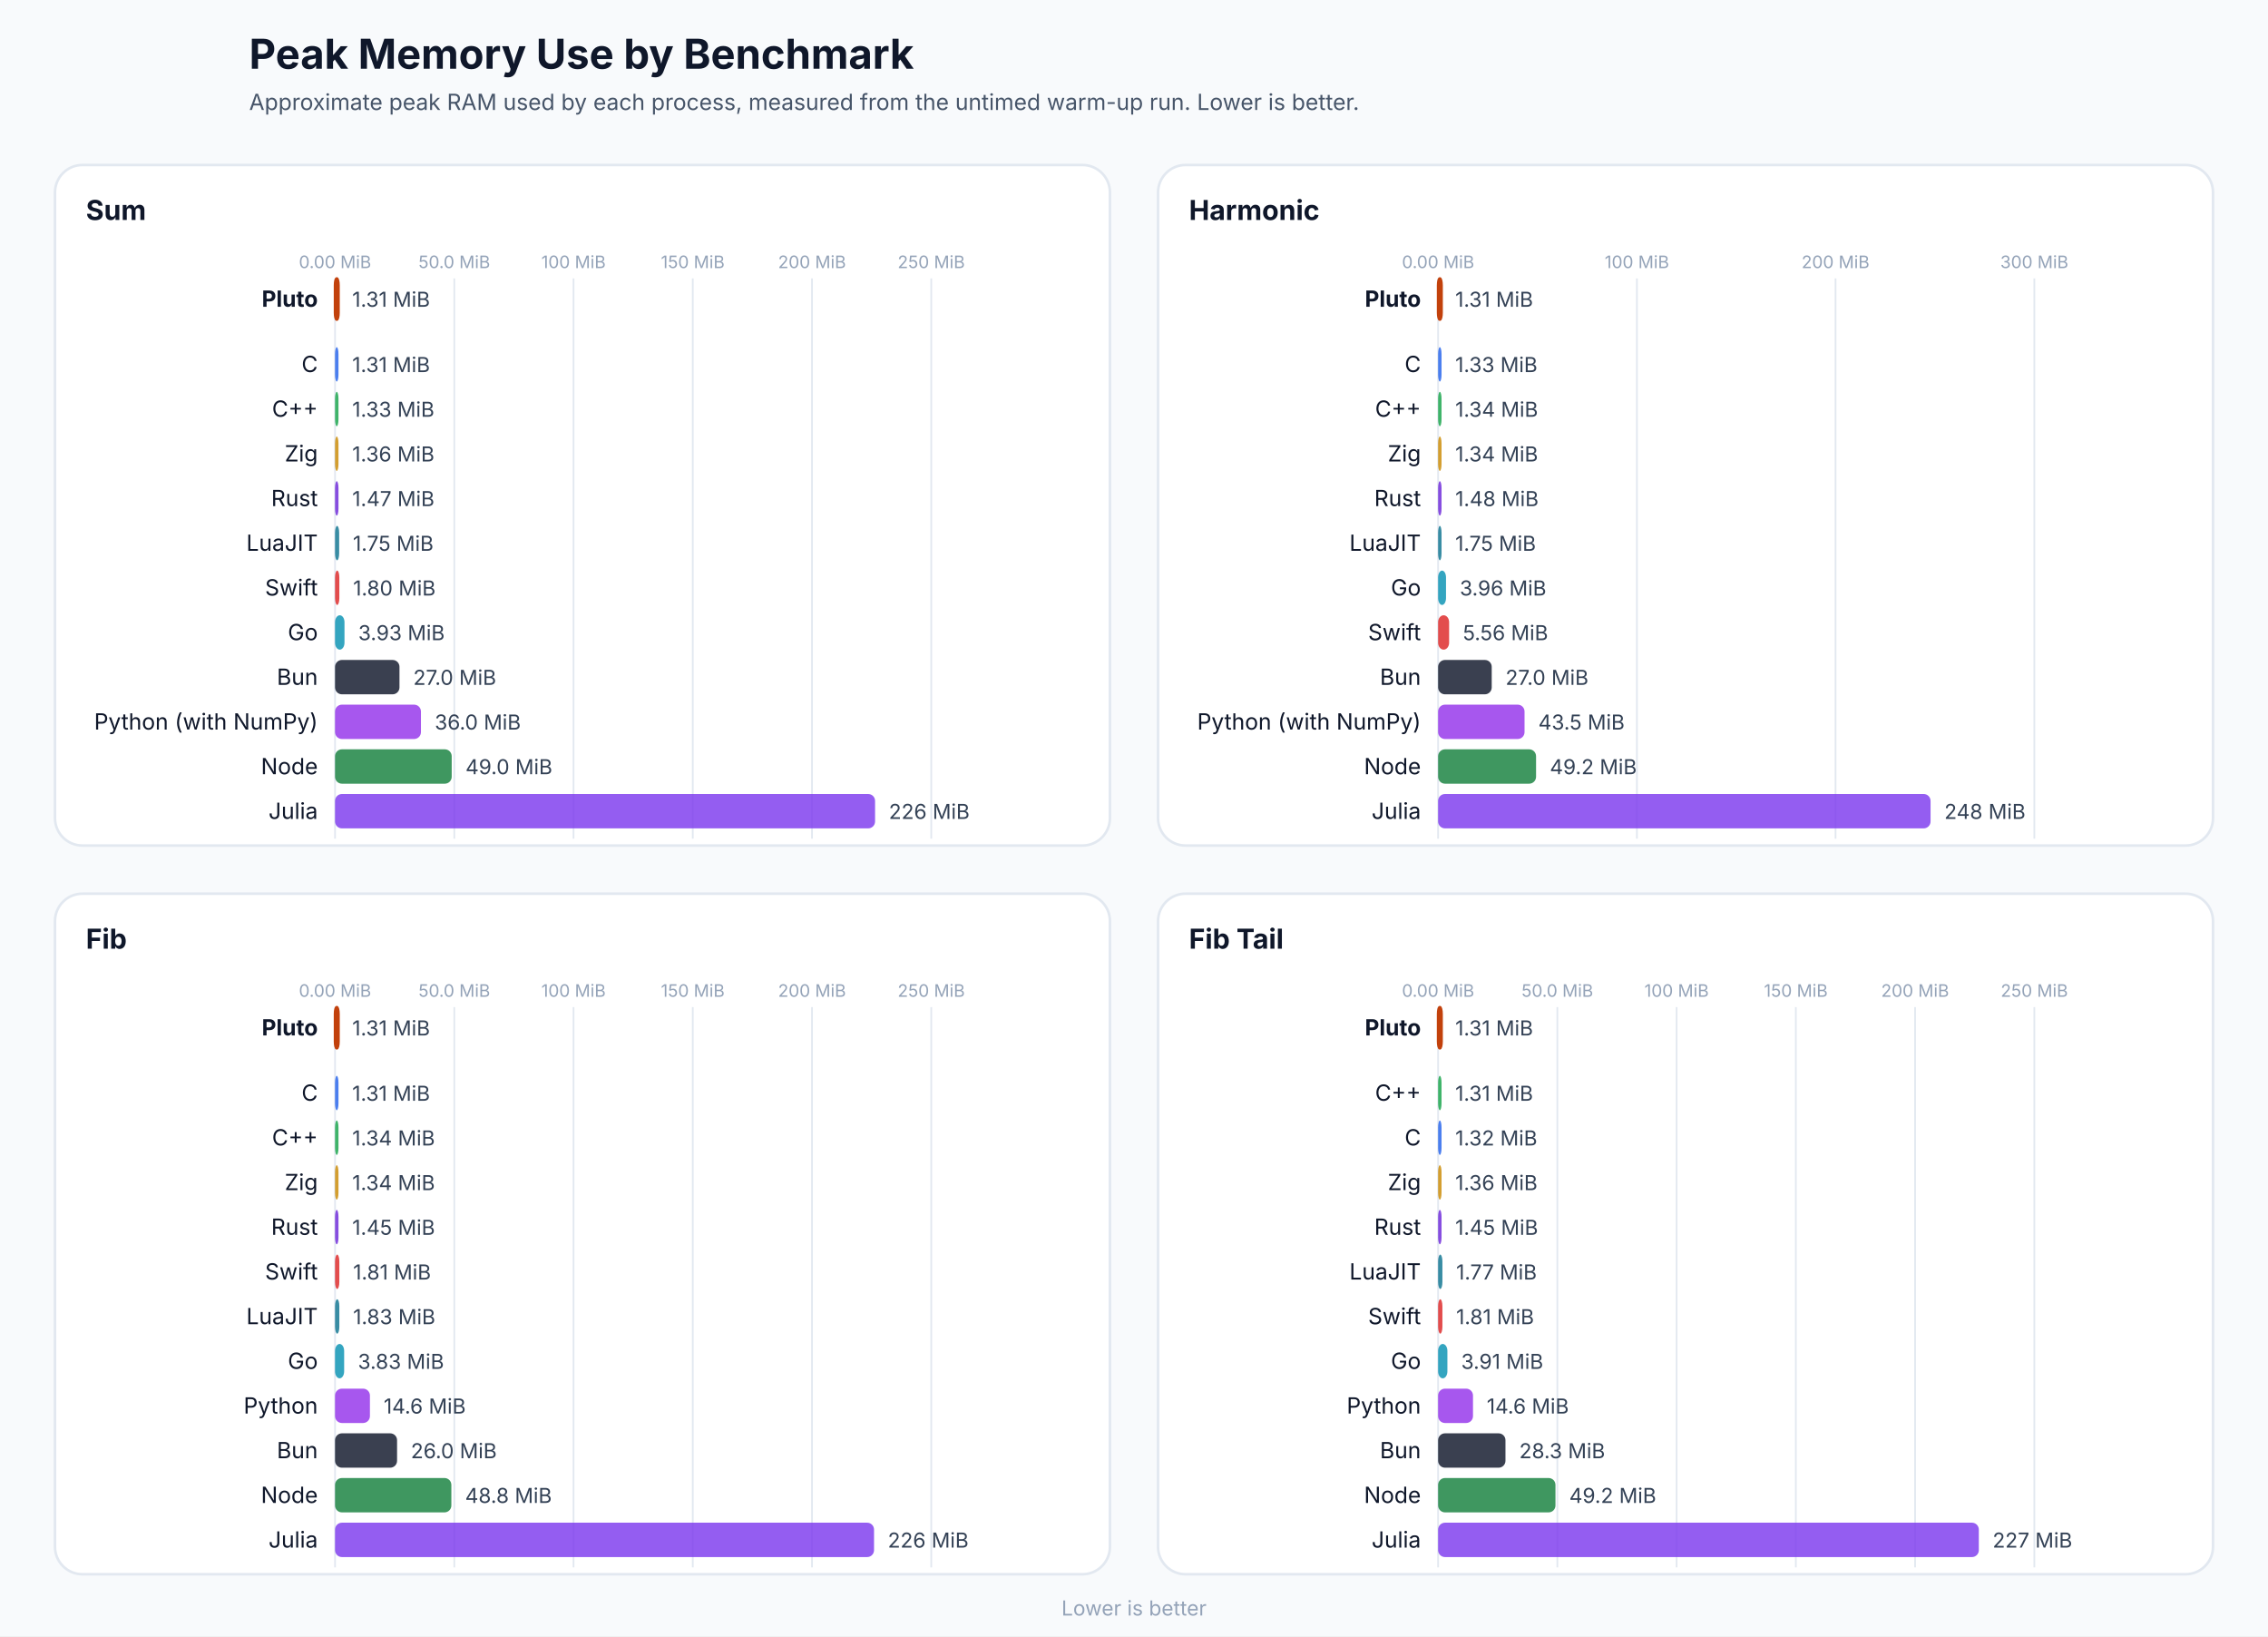
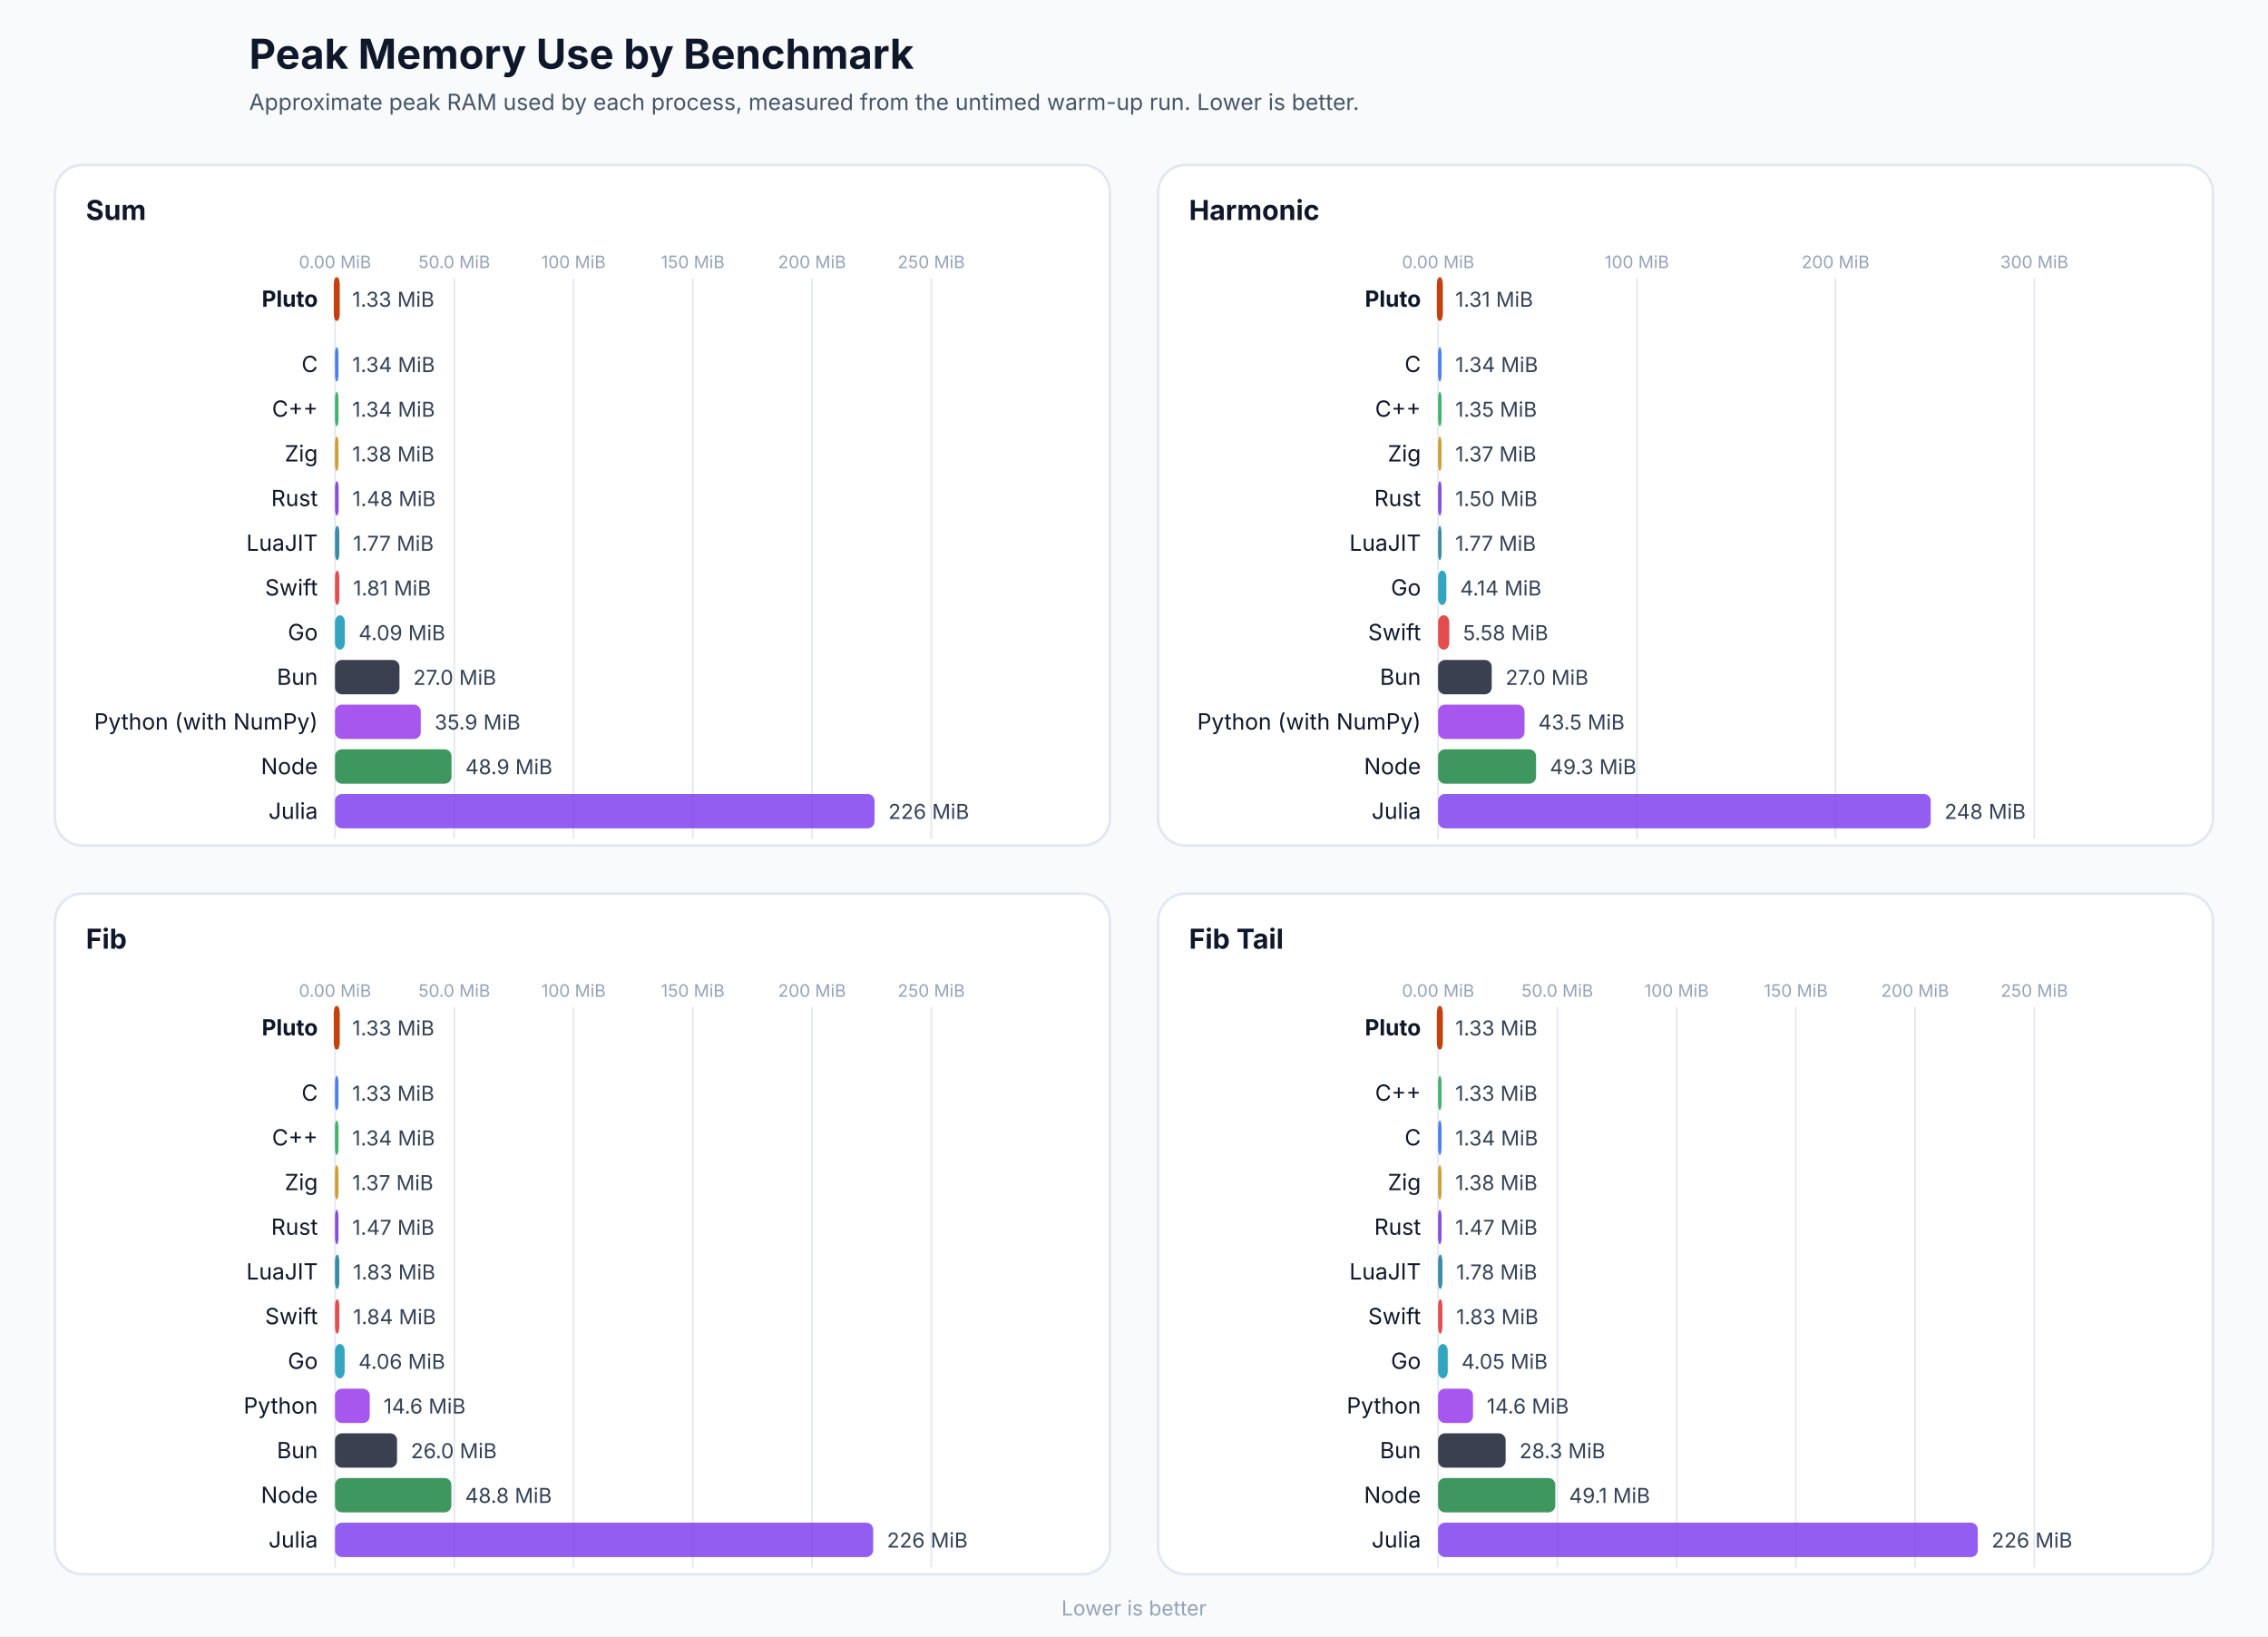
<svg xmlns="http://www.w3.org/2000/svg" width="1320" height="952" viewBox="0 0 1320 952" role="img" aria-labelledby="chart-title chart-desc">
  <rect width="1320" height="952" fill="#f8fafc" />
  <text x="145" y="40" fill="#0f172a" font-size="24" font-weight="700" font-family="ui-sans-serif, system-ui, -apple-system, BlinkMacSystemFont, sans-serif">Peak Memory Use by Benchmark</text>
  <text x="145" y="64" fill="#475569" font-size="13" font-family="ui-sans-serif, system-ui, -apple-system, BlinkMacSystemFont, sans-serif">Approximate peak RAM used by each process, measured from the untimed warm-up run. Lower is better.</text>
  <rect x="32" y="96" width="614" height="396" rx="16" fill="#ffffff" stroke="#e2e8f0" stroke-width="1.5" />
  <text x="50" y="128" fill="#0f172a" font-size="16" font-weight="700" font-family="ui-sans-serif, system-ui, -apple-system, BlinkMacSystemFont, sans-serif">Sum</text>
  <line x1="195.0" y1="162" x2="195.0" y2="488" stroke="#e2e8f0" stroke-width="1" />
  <text x="195.0" y="156" text-anchor="middle" fill="#94a3b8" font-size="10" font-family="ui-sans-serif, system-ui, -apple-system, BlinkMacSystemFont, sans-serif">0.00 MiB</text>
  <line x1="264.4" y1="162" x2="264.4" y2="488" stroke="#e2e8f0" stroke-width="1" />
  <text x="264.4" y="156" text-anchor="middle" fill="#94a3b8" font-size="10" font-family="ui-sans-serif, system-ui, -apple-system, BlinkMacSystemFont, sans-serif">50.0 MiB</text>
  <line x1="333.8" y1="162" x2="333.8" y2="488" stroke="#e2e8f0" stroke-width="1" />
  <text x="333.8" y="156" text-anchor="middle" fill="#94a3b8" font-size="10" font-family="ui-sans-serif, system-ui, -apple-system, BlinkMacSystemFont, sans-serif">100 MiB</text>
  <line x1="403.2" y1="162" x2="403.2" y2="488" stroke="#e2e8f0" stroke-width="1" />
  <text x="403.2" y="156" text-anchor="middle" fill="#94a3b8" font-size="10" font-family="ui-sans-serif, system-ui, -apple-system, BlinkMacSystemFont, sans-serif">150 MiB</text>
  <line x1="472.6" y1="162" x2="472.6" y2="488" stroke="#e2e8f0" stroke-width="1" />
  <text x="472.6" y="156" text-anchor="middle" fill="#94a3b8" font-size="10" font-family="ui-sans-serif, system-ui, -apple-system, BlinkMacSystemFont, sans-serif">200 MiB</text>
  <line x1="542.0" y1="162" x2="542.0" y2="488" stroke="#e2e8f0" stroke-width="1" />
  <text x="542.0" y="156" text-anchor="middle" fill="#94a3b8" font-size="10" font-family="ui-sans-serif, system-ui, -apple-system, BlinkMacSystemFont, sans-serif">250 MiB</text>
  <text x="185" y="178.5" text-anchor="end" fill="#0f172a" font-size="13" font-weight="700" font-family="ui-sans-serif, system-ui, -apple-system, BlinkMacSystemFont, sans-serif">Pluto</text>
  <rect x="195" y="162" width="2.0" height="24" rx="4" fill="#c2410c" fill-opacity="1.0" stroke="#c2410c" stroke-width="1.5" />
-   <text x="205.0" y="178.5" text-anchor="start" fill="#334155" font-size="12" font-family="ui-sans-serif, system-ui, -apple-system, BlinkMacSystemFont, sans-serif">1.31 MiB</text>
+   <text x="205.0" y="178.5" text-anchor="start" fill="#334155" font-size="12" font-family="ui-sans-serif, system-ui, -apple-system, BlinkMacSystemFont, sans-serif">1.33 MiB</text>
  <text x="185" y="216.5" text-anchor="end" fill="#0f172a" font-size="13" font-weight="400" font-family="ui-sans-serif, system-ui, -apple-system, BlinkMacSystemFont, sans-serif">C</text>
  <rect x="195" y="202" width="2.0" height="20" rx="4" fill="#2563eb" fill-opacity="0.82" />
-   <text x="205.0" y="216.5" text-anchor="start" fill="#334155" font-size="12" font-family="ui-sans-serif, system-ui, -apple-system, BlinkMacSystemFont, sans-serif">1.31 MiB</text>
+   <text x="205.0" y="216.5" text-anchor="start" fill="#334155" font-size="12" font-family="ui-sans-serif, system-ui, -apple-system, BlinkMacSystemFont, sans-serif">1.34 MiB</text>
  <text x="185" y="242.5" text-anchor="end" fill="#0f172a" font-size="13" font-weight="400" font-family="ui-sans-serif, system-ui, -apple-system, BlinkMacSystemFont, sans-serif">C++</text>
  <rect x="195" y="228" width="2.0" height="20" rx="4" fill="#16a34a" fill-opacity="0.82" />
-   <text x="205.0" y="242.5" text-anchor="start" fill="#334155" font-size="12" font-family="ui-sans-serif, system-ui, -apple-system, BlinkMacSystemFont, sans-serif">1.33 MiB</text>
+   <text x="205.0" y="242.5" text-anchor="start" fill="#334155" font-size="12" font-family="ui-sans-serif, system-ui, -apple-system, BlinkMacSystemFont, sans-serif">1.34 MiB</text>
  <text x="185" y="268.5" text-anchor="end" fill="#0f172a" font-size="13" font-weight="400" font-family="ui-sans-serif, system-ui, -apple-system, BlinkMacSystemFont, sans-serif">Zig</text>
  <rect x="195" y="254" width="2.0" height="20" rx="4" fill="#ca8a04" fill-opacity="0.82" />
-   <text x="205.0" y="268.5" text-anchor="start" fill="#334155" font-size="12" font-family="ui-sans-serif, system-ui, -apple-system, BlinkMacSystemFont, sans-serif">1.36 MiB</text>
+   <text x="205.0" y="268.5" text-anchor="start" fill="#334155" font-size="12" font-family="ui-sans-serif, system-ui, -apple-system, BlinkMacSystemFont, sans-serif">1.38 MiB</text>
  <text x="185" y="294.5" text-anchor="end" fill="#0f172a" font-size="13" font-weight="400" font-family="ui-sans-serif, system-ui, -apple-system, BlinkMacSystemFont, sans-serif">Rust</text>
-   <rect x="195" y="280" width="2.0" height="20" rx="4" fill="#6d28d9" fill-opacity="0.82" />
-   <text x="205.0" y="294.5" text-anchor="start" fill="#334155" font-size="12" font-family="ui-sans-serif, system-ui, -apple-system, BlinkMacSystemFont, sans-serif">1.47 MiB</text>
+   <rect x="195" y="280" width="2.1" height="20" rx="4" fill="#6d28d9" fill-opacity="0.82" />
+   <text x="205.1" y="294.5" text-anchor="start" fill="#334155" font-size="12" font-family="ui-sans-serif, system-ui, -apple-system, BlinkMacSystemFont, sans-serif">1.48 MiB</text>
  <text x="185" y="320.5" text-anchor="end" fill="#0f172a" font-size="13" font-weight="400" font-family="ui-sans-serif, system-ui, -apple-system, BlinkMacSystemFont, sans-serif">LuaJIT</text>
-   <rect x="195" y="306" width="2.4" height="20" rx="4" fill="#0e7490" fill-opacity="0.82" />
-   <text x="205.4" y="320.5" text-anchor="start" fill="#334155" font-size="12" font-family="ui-sans-serif, system-ui, -apple-system, BlinkMacSystemFont, sans-serif">1.75 MiB</text>
+   <rect x="195" y="306" width="2.5" height="20" rx="4" fill="#0e7490" fill-opacity="0.82" />
+   <text x="205.5" y="320.5" text-anchor="start" fill="#334155" font-size="12" font-family="ui-sans-serif, system-ui, -apple-system, BlinkMacSystemFont, sans-serif">1.77 MiB</text>
  <text x="185" y="346.5" text-anchor="end" fill="#0f172a" font-size="13" font-weight="400" font-family="ui-sans-serif, system-ui, -apple-system, BlinkMacSystemFont, sans-serif">Swift</text>
  <rect x="195" y="332" width="2.5" height="20" rx="4" fill="#dc2626" fill-opacity="0.82" />
-   <text x="205.5" y="346.5" text-anchor="start" fill="#334155" font-size="12" font-family="ui-sans-serif, system-ui, -apple-system, BlinkMacSystemFont, sans-serif">1.80 MiB</text>
+   <text x="205.5" y="346.5" text-anchor="start" fill="#334155" font-size="12" font-family="ui-sans-serif, system-ui, -apple-system, BlinkMacSystemFont, sans-serif">1.81 MiB</text>
  <text x="185" y="372.5" text-anchor="end" fill="#0f172a" font-size="13" font-weight="400" font-family="ui-sans-serif, system-ui, -apple-system, BlinkMacSystemFont, sans-serif">Go</text>
-   <rect x="195" y="358" width="5.5" height="20" rx="4" fill="#0891b2" fill-opacity="0.82" />
-   <text x="208.5" y="372.5" text-anchor="start" fill="#334155" font-size="12" font-family="ui-sans-serif, system-ui, -apple-system, BlinkMacSystemFont, sans-serif">3.93 MiB</text>
+   <rect x="195" y="358" width="5.7" height="20" rx="4" fill="#0891b2" fill-opacity="0.82" />
+   <text x="208.7" y="372.5" text-anchor="start" fill="#334155" font-size="12" font-family="ui-sans-serif, system-ui, -apple-system, BlinkMacSystemFont, sans-serif">4.09 MiB</text>
  <text x="185" y="398.5" text-anchor="end" fill="#0f172a" font-size="13" font-weight="400" font-family="ui-sans-serif, system-ui, -apple-system, BlinkMacSystemFont, sans-serif">Bun</text>
  <rect x="195" y="384" width="37.5" height="20" rx="4" fill="#0f172a" fill-opacity="0.82" />
  <text x="240.5" y="398.5" text-anchor="start" fill="#334155" font-size="12" font-family="ui-sans-serif, system-ui, -apple-system, BlinkMacSystemFont, sans-serif">27.0 MiB</text>
  <text x="185" y="424.5" text-anchor="end" fill="#0f172a" font-size="13" font-weight="400" font-family="ui-sans-serif, system-ui, -apple-system, BlinkMacSystemFont, sans-serif">Python (with NumPy)</text>
-   <rect x="195" y="410" width="50.0" height="20" rx="4" fill="#9333ea" fill-opacity="0.82" />
-   <text x="253.0" y="424.5" text-anchor="start" fill="#334155" font-size="12" font-family="ui-sans-serif, system-ui, -apple-system, BlinkMacSystemFont, sans-serif">36.0 MiB</text>
+   <rect x="195" y="410" width="49.9" height="20" rx="4" fill="#9333ea" fill-opacity="0.82" />
+   <text x="252.9" y="424.5" text-anchor="start" fill="#334155" font-size="12" font-family="ui-sans-serif, system-ui, -apple-system, BlinkMacSystemFont, sans-serif">35.9 MiB</text>
  <text x="185" y="450.5" text-anchor="end" fill="#0f172a" font-size="13" font-weight="400" font-family="ui-sans-serif, system-ui, -apple-system, BlinkMacSystemFont, sans-serif">Node</text>
-   <rect x="195" y="436" width="67.9" height="20" rx="4" fill="#15803d" fill-opacity="0.82" />
-   <text x="270.9" y="450.5" text-anchor="start" fill="#334155" font-size="12" font-family="ui-sans-serif, system-ui, -apple-system, BlinkMacSystemFont, sans-serif">49.0 MiB</text>
+   <rect x="195" y="436" width="67.8" height="20" rx="4" fill="#15803d" fill-opacity="0.82" />
+   <text x="270.8" y="450.5" text-anchor="start" fill="#334155" font-size="12" font-family="ui-sans-serif, system-ui, -apple-system, BlinkMacSystemFont, sans-serif">48.9 MiB</text>
  <text x="185" y="476.5" text-anchor="end" fill="#0f172a" font-size="13" font-weight="400" font-family="ui-sans-serif, system-ui, -apple-system, BlinkMacSystemFont, sans-serif">Julia</text>
-   <rect x="195" y="462" width="314.3" height="20" rx="4" fill="#7c3aed" fill-opacity="0.82" />
-   <text x="517.3" y="476.5" text-anchor="start" fill="#334155" font-size="12" font-family="ui-sans-serif, system-ui, -apple-system, BlinkMacSystemFont, sans-serif">226 MiB</text>
+   <rect x="195" y="462" width="314.0" height="20" rx="4" fill="#7c3aed" fill-opacity="0.82" />
+   <text x="517.0" y="476.5" text-anchor="start" fill="#334155" font-size="12" font-family="ui-sans-serif, system-ui, -apple-system, BlinkMacSystemFont, sans-serif">226 MiB</text>
  <rect x="674" y="96" width="614" height="396" rx="16" fill="#ffffff" stroke="#e2e8f0" stroke-width="1.5" />
  <text x="692" y="128" fill="#0f172a" font-size="16" font-weight="700" font-family="ui-sans-serif, system-ui, -apple-system, BlinkMacSystemFont, sans-serif">Harmonic</text>
  <line x1="837.0" y1="162" x2="837.0" y2="488" stroke="#e2e8f0" stroke-width="1" />
  <text x="837.0" y="156" text-anchor="middle" fill="#94a3b8" font-size="10" font-family="ui-sans-serif, system-ui, -apple-system, BlinkMacSystemFont, sans-serif">0.00 MiB</text>
  <line x1="952.7" y1="162" x2="952.7" y2="488" stroke="#e2e8f0" stroke-width="1" />
  <text x="952.7" y="156" text-anchor="middle" fill="#94a3b8" font-size="10" font-family="ui-sans-serif, system-ui, -apple-system, BlinkMacSystemFont, sans-serif">100 MiB</text>
  <line x1="1068.3" y1="162" x2="1068.3" y2="488" stroke="#e2e8f0" stroke-width="1" />
  <text x="1068.3" y="156" text-anchor="middle" fill="#94a3b8" font-size="10" font-family="ui-sans-serif, system-ui, -apple-system, BlinkMacSystemFont, sans-serif">200 MiB</text>
  <line x1="1184.0" y1="162" x2="1184.0" y2="488" stroke="#e2e8f0" stroke-width="1" />
  <text x="1184.0" y="156" text-anchor="middle" fill="#94a3b8" font-size="10" font-family="ui-sans-serif, system-ui, -apple-system, BlinkMacSystemFont, sans-serif">300 MiB</text>
  <text x="827" y="178.5" text-anchor="end" fill="#0f172a" font-size="13" font-weight="700" font-family="ui-sans-serif, system-ui, -apple-system, BlinkMacSystemFont, sans-serif">Pluto</text>
  <rect x="837" y="162" width="2.0" height="24" rx="4" fill="#c2410c" fill-opacity="1.0" stroke="#c2410c" stroke-width="1.5" />
  <text x="847.0" y="178.5" text-anchor="start" fill="#334155" font-size="12" font-family="ui-sans-serif, system-ui, -apple-system, BlinkMacSystemFont, sans-serif">1.31 MiB</text>
  <text x="827" y="216.5" text-anchor="end" fill="#0f172a" font-size="13" font-weight="400" font-family="ui-sans-serif, system-ui, -apple-system, BlinkMacSystemFont, sans-serif">C</text>
  <rect x="837" y="202" width="2.0" height="20" rx="4" fill="#2563eb" fill-opacity="0.82" />
-   <text x="847.0" y="216.5" text-anchor="start" fill="#334155" font-size="12" font-family="ui-sans-serif, system-ui, -apple-system, BlinkMacSystemFont, sans-serif">1.33 MiB</text>
+   <text x="847.0" y="216.5" text-anchor="start" fill="#334155" font-size="12" font-family="ui-sans-serif, system-ui, -apple-system, BlinkMacSystemFont, sans-serif">1.34 MiB</text>
  <text x="827" y="242.5" text-anchor="end" fill="#0f172a" font-size="13" font-weight="400" font-family="ui-sans-serif, system-ui, -apple-system, BlinkMacSystemFont, sans-serif">C++</text>
  <rect x="837" y="228" width="2.0" height="20" rx="4" fill="#16a34a" fill-opacity="0.82" />
-   <text x="847.0" y="242.5" text-anchor="start" fill="#334155" font-size="12" font-family="ui-sans-serif, system-ui, -apple-system, BlinkMacSystemFont, sans-serif">1.34 MiB</text>
+   <text x="847.0" y="242.5" text-anchor="start" fill="#334155" font-size="12" font-family="ui-sans-serif, system-ui, -apple-system, BlinkMacSystemFont, sans-serif">1.35 MiB</text>
  <text x="827" y="268.5" text-anchor="end" fill="#0f172a" font-size="13" font-weight="400" font-family="ui-sans-serif, system-ui, -apple-system, BlinkMacSystemFont, sans-serif">Zig</text>
  <rect x="837" y="254" width="2.0" height="20" rx="4" fill="#ca8a04" fill-opacity="0.82" />
-   <text x="847.0" y="268.5" text-anchor="start" fill="#334155" font-size="12" font-family="ui-sans-serif, system-ui, -apple-system, BlinkMacSystemFont, sans-serif">1.34 MiB</text>
+   <text x="847.0" y="268.5" text-anchor="start" fill="#334155" font-size="12" font-family="ui-sans-serif, system-ui, -apple-system, BlinkMacSystemFont, sans-serif">1.37 MiB</text>
  <text x="827" y="294.5" text-anchor="end" fill="#0f172a" font-size="13" font-weight="400" font-family="ui-sans-serif, system-ui, -apple-system, BlinkMacSystemFont, sans-serif">Rust</text>
  <rect x="837" y="280" width="2.0" height="20" rx="4" fill="#6d28d9" fill-opacity="0.82" />
-   <text x="847.0" y="294.5" text-anchor="start" fill="#334155" font-size="12" font-family="ui-sans-serif, system-ui, -apple-system, BlinkMacSystemFont, sans-serif">1.48 MiB</text>
+   <text x="847.0" y="294.5" text-anchor="start" fill="#334155" font-size="12" font-family="ui-sans-serif, system-ui, -apple-system, BlinkMacSystemFont, sans-serif">1.50 MiB</text>
  <text x="827" y="320.5" text-anchor="end" fill="#0f172a" font-size="13" font-weight="400" font-family="ui-sans-serif, system-ui, -apple-system, BlinkMacSystemFont, sans-serif">LuaJIT</text>
  <rect x="837" y="306" width="2.0" height="20" rx="4" fill="#0e7490" fill-opacity="0.82" />
-   <text x="847.0" y="320.5" text-anchor="start" fill="#334155" font-size="12" font-family="ui-sans-serif, system-ui, -apple-system, BlinkMacSystemFont, sans-serif">1.75 MiB</text>
+   <text x="847.0" y="320.5" text-anchor="start" fill="#334155" font-size="12" font-family="ui-sans-serif, system-ui, -apple-system, BlinkMacSystemFont, sans-serif">1.77 MiB</text>
  <text x="827" y="346.5" text-anchor="end" fill="#0f172a" font-size="13" font-weight="400" font-family="ui-sans-serif, system-ui, -apple-system, BlinkMacSystemFont, sans-serif">Go</text>
-   <rect x="837" y="332" width="4.6" height="20" rx="4" fill="#0891b2" fill-opacity="0.82" />
-   <text x="849.6" y="346.5" text-anchor="start" fill="#334155" font-size="12" font-family="ui-sans-serif, system-ui, -apple-system, BlinkMacSystemFont, sans-serif">3.96 MiB</text>
+   <rect x="837" y="332" width="4.8" height="20" rx="4" fill="#0891b2" fill-opacity="0.82" />
+   <text x="849.8" y="346.5" text-anchor="start" fill="#334155" font-size="12" font-family="ui-sans-serif, system-ui, -apple-system, BlinkMacSystemFont, sans-serif">4.14 MiB</text>
  <text x="827" y="372.5" text-anchor="end" fill="#0f172a" font-size="13" font-weight="400" font-family="ui-sans-serif, system-ui, -apple-system, BlinkMacSystemFont, sans-serif">Swift</text>
-   <rect x="837" y="358" width="6.4" height="20" rx="4" fill="#dc2626" fill-opacity="0.82" />
-   <text x="851.4" y="372.5" text-anchor="start" fill="#334155" font-size="12" font-family="ui-sans-serif, system-ui, -apple-system, BlinkMacSystemFont, sans-serif">5.56 MiB</text>
+   <rect x="837" y="358" width="6.5" height="20" rx="4" fill="#dc2626" fill-opacity="0.82" />
+   <text x="851.5" y="372.5" text-anchor="start" fill="#334155" font-size="12" font-family="ui-sans-serif, system-ui, -apple-system, BlinkMacSystemFont, sans-serif">5.58 MiB</text>
  <text x="827" y="398.5" text-anchor="end" fill="#0f172a" font-size="13" font-weight="400" font-family="ui-sans-serif, system-ui, -apple-system, BlinkMacSystemFont, sans-serif">Bun</text>
  <rect x="837" y="384" width="31.2" height="20" rx="4" fill="#0f172a" fill-opacity="0.82" />
  <text x="876.2" y="398.5" text-anchor="start" fill="#334155" font-size="12" font-family="ui-sans-serif, system-ui, -apple-system, BlinkMacSystemFont, sans-serif">27.0 MiB</text>
  <text x="827" y="424.5" text-anchor="end" fill="#0f172a" font-size="13" font-weight="400" font-family="ui-sans-serif, system-ui, -apple-system, BlinkMacSystemFont, sans-serif">Python (with NumPy)</text>
  <rect x="837" y="410" width="50.3" height="20" rx="4" fill="#9333ea" fill-opacity="0.82" />
  <text x="895.3" y="424.5" text-anchor="start" fill="#334155" font-size="12" font-family="ui-sans-serif, system-ui, -apple-system, BlinkMacSystemFont, sans-serif">43.5 MiB</text>
  <text x="827" y="450.5" text-anchor="end" fill="#0f172a" font-size="13" font-weight="400" font-family="ui-sans-serif, system-ui, -apple-system, BlinkMacSystemFont, sans-serif">Node</text>
  <rect x="837" y="436" width="57.0" height="20" rx="4" fill="#15803d" fill-opacity="0.82" />
-   <text x="902.0" y="450.5" text-anchor="start" fill="#334155" font-size="12" font-family="ui-sans-serif, system-ui, -apple-system, BlinkMacSystemFont, sans-serif">49.2 MiB</text>
+   <text x="902.0" y="450.5" text-anchor="start" fill="#334155" font-size="12" font-family="ui-sans-serif, system-ui, -apple-system, BlinkMacSystemFont, sans-serif">49.3 MiB</text>
  <text x="827" y="476.5" text-anchor="end" fill="#0f172a" font-size="13" font-weight="400" font-family="ui-sans-serif, system-ui, -apple-system, BlinkMacSystemFont, sans-serif">Julia</text>
-   <rect x="837" y="462" width="286.6" height="20" rx="4" fill="#7c3aed" fill-opacity="0.82" />
-   <text x="1131.6" y="476.5" text-anchor="start" fill="#334155" font-size="12" font-family="ui-sans-serif, system-ui, -apple-system, BlinkMacSystemFont, sans-serif">248 MiB</text>
+   <rect x="837" y="462" width="286.7" height="20" rx="4" fill="#7c3aed" fill-opacity="0.82" />
+   <text x="1131.7" y="476.5" text-anchor="start" fill="#334155" font-size="12" font-family="ui-sans-serif, system-ui, -apple-system, BlinkMacSystemFont, sans-serif">248 MiB</text>
  <rect x="32" y="520" width="614" height="396" rx="16" fill="#ffffff" stroke="#e2e8f0" stroke-width="1.5" />
  <text x="50" y="552" fill="#0f172a" font-size="16" font-weight="700" font-family="ui-sans-serif, system-ui, -apple-system, BlinkMacSystemFont, sans-serif">Fib</text>
  <line x1="195.0" y1="586" x2="195.0" y2="912" stroke="#e2e8f0" stroke-width="1" />
  <text x="195.0" y="580" text-anchor="middle" fill="#94a3b8" font-size="10" font-family="ui-sans-serif, system-ui, -apple-system, BlinkMacSystemFont, sans-serif">0.00 MiB</text>
  <line x1="264.4" y1="586" x2="264.4" y2="912" stroke="#e2e8f0" stroke-width="1" />
  <text x="264.4" y="580" text-anchor="middle" fill="#94a3b8" font-size="10" font-family="ui-sans-serif, system-ui, -apple-system, BlinkMacSystemFont, sans-serif">50.0 MiB</text>
  <line x1="333.8" y1="586" x2="333.8" y2="912" stroke="#e2e8f0" stroke-width="1" />
  <text x="333.8" y="580" text-anchor="middle" fill="#94a3b8" font-size="10" font-family="ui-sans-serif, system-ui, -apple-system, BlinkMacSystemFont, sans-serif">100 MiB</text>
  <line x1="403.2" y1="586" x2="403.2" y2="912" stroke="#e2e8f0" stroke-width="1" />
  <text x="403.2" y="580" text-anchor="middle" fill="#94a3b8" font-size="10" font-family="ui-sans-serif, system-ui, -apple-system, BlinkMacSystemFont, sans-serif">150 MiB</text>
  <line x1="472.6" y1="586" x2="472.6" y2="912" stroke="#e2e8f0" stroke-width="1" />
  <text x="472.6" y="580" text-anchor="middle" fill="#94a3b8" font-size="10" font-family="ui-sans-serif, system-ui, -apple-system, BlinkMacSystemFont, sans-serif">200 MiB</text>
  <line x1="542.0" y1="586" x2="542.0" y2="912" stroke="#e2e8f0" stroke-width="1" />
  <text x="542.0" y="580" text-anchor="middle" fill="#94a3b8" font-size="10" font-family="ui-sans-serif, system-ui, -apple-system, BlinkMacSystemFont, sans-serif">250 MiB</text>
  <text x="185" y="602.5" text-anchor="end" fill="#0f172a" font-size="13" font-weight="700" font-family="ui-sans-serif, system-ui, -apple-system, BlinkMacSystemFont, sans-serif">Pluto</text>
  <rect x="195" y="586" width="2.0" height="24" rx="4" fill="#c2410c" fill-opacity="1.0" stroke="#c2410c" stroke-width="1.5" />
-   <text x="205.0" y="602.5" text-anchor="start" fill="#334155" font-size="12" font-family="ui-sans-serif, system-ui, -apple-system, BlinkMacSystemFont, sans-serif">1.31 MiB</text>
+   <text x="205.0" y="602.5" text-anchor="start" fill="#334155" font-size="12" font-family="ui-sans-serif, system-ui, -apple-system, BlinkMacSystemFont, sans-serif">1.33 MiB</text>
  <text x="185" y="640.5" text-anchor="end" fill="#0f172a" font-size="13" font-weight="400" font-family="ui-sans-serif, system-ui, -apple-system, BlinkMacSystemFont, sans-serif">C</text>
  <rect x="195" y="626" width="2.0" height="20" rx="4" fill="#2563eb" fill-opacity="0.82" />
-   <text x="205.0" y="640.5" text-anchor="start" fill="#334155" font-size="12" font-family="ui-sans-serif, system-ui, -apple-system, BlinkMacSystemFont, sans-serif">1.31 MiB</text>
+   <text x="205.0" y="640.5" text-anchor="start" fill="#334155" font-size="12" font-family="ui-sans-serif, system-ui, -apple-system, BlinkMacSystemFont, sans-serif">1.33 MiB</text>
  <text x="185" y="666.5" text-anchor="end" fill="#0f172a" font-size="13" font-weight="400" font-family="ui-sans-serif, system-ui, -apple-system, BlinkMacSystemFont, sans-serif">C++</text>
  <rect x="195" y="652" width="2.0" height="20" rx="4" fill="#16a34a" fill-opacity="0.82" />
  <text x="205.0" y="666.5" text-anchor="start" fill="#334155" font-size="12" font-family="ui-sans-serif, system-ui, -apple-system, BlinkMacSystemFont, sans-serif">1.34 MiB</text>
  <text x="185" y="692.5" text-anchor="end" fill="#0f172a" font-size="13" font-weight="400" font-family="ui-sans-serif, system-ui, -apple-system, BlinkMacSystemFont, sans-serif">Zig</text>
  <rect x="195" y="678" width="2.0" height="20" rx="4" fill="#ca8a04" fill-opacity="0.82" />
-   <text x="205.0" y="692.5" text-anchor="start" fill="#334155" font-size="12" font-family="ui-sans-serif, system-ui, -apple-system, BlinkMacSystemFont, sans-serif">1.34 MiB</text>
+   <text x="205.0" y="692.5" text-anchor="start" fill="#334155" font-size="12" font-family="ui-sans-serif, system-ui, -apple-system, BlinkMacSystemFont, sans-serif">1.37 MiB</text>
  <text x="185" y="718.5" text-anchor="end" fill="#0f172a" font-size="13" font-weight="400" font-family="ui-sans-serif, system-ui, -apple-system, BlinkMacSystemFont, sans-serif">Rust</text>
  <rect x="195" y="704" width="2.0" height="20" rx="4" fill="#6d28d9" fill-opacity="0.82" />
-   <text x="205.0" y="718.5" text-anchor="start" fill="#334155" font-size="12" font-family="ui-sans-serif, system-ui, -apple-system, BlinkMacSystemFont, sans-serif">1.45 MiB</text>
-   <text x="185" y="744.5" text-anchor="end" fill="#0f172a" font-size="13" font-weight="400" font-family="ui-sans-serif, system-ui, -apple-system, BlinkMacSystemFont, sans-serif">Swift</text>
-   <rect x="195" y="730" width="2.5" height="20" rx="4" fill="#dc2626" fill-opacity="0.82" />
-   <text x="205.5" y="744.5" text-anchor="start" fill="#334155" font-size="12" font-family="ui-sans-serif, system-ui, -apple-system, BlinkMacSystemFont, sans-serif">1.81 MiB</text>
-   <text x="185" y="770.5" text-anchor="end" fill="#0f172a" font-size="13" font-weight="400" font-family="ui-sans-serif, system-ui, -apple-system, BlinkMacSystemFont, sans-serif">LuaJIT</text>
-   <rect x="195" y="756" width="2.5" height="20" rx="4" fill="#0e7490" fill-opacity="0.82" />
-   <text x="205.5" y="770.5" text-anchor="start" fill="#334155" font-size="12" font-family="ui-sans-serif, system-ui, -apple-system, BlinkMacSystemFont, sans-serif">1.83 MiB</text>
+   <text x="205.0" y="718.5" text-anchor="start" fill="#334155" font-size="12" font-family="ui-sans-serif, system-ui, -apple-system, BlinkMacSystemFont, sans-serif">1.47 MiB</text>
+   <text x="185" y="744.5" text-anchor="end" fill="#0f172a" font-size="13" font-weight="400" font-family="ui-sans-serif, system-ui, -apple-system, BlinkMacSystemFont, sans-serif">LuaJIT</text>
+   <rect x="195" y="730" width="2.5" height="20" rx="4" fill="#0e7490" fill-opacity="0.82" />
+   <text x="205.5" y="744.5" text-anchor="start" fill="#334155" font-size="12" font-family="ui-sans-serif, system-ui, -apple-system, BlinkMacSystemFont, sans-serif">1.83 MiB</text>
+   <text x="185" y="770.5" text-anchor="end" fill="#0f172a" font-size="13" font-weight="400" font-family="ui-sans-serif, system-ui, -apple-system, BlinkMacSystemFont, sans-serif">Swift</text>
+   <rect x="195" y="756" width="2.5" height="20" rx="4" fill="#dc2626" fill-opacity="0.82" />
+   <text x="205.5" y="770.5" text-anchor="start" fill="#334155" font-size="12" font-family="ui-sans-serif, system-ui, -apple-system, BlinkMacSystemFont, sans-serif">1.84 MiB</text>
  <text x="185" y="796.5" text-anchor="end" fill="#0f172a" font-size="13" font-weight="400" font-family="ui-sans-serif, system-ui, -apple-system, BlinkMacSystemFont, sans-serif">Go</text>
-   <rect x="195" y="782" width="5.3" height="20" rx="4" fill="#0891b2" fill-opacity="0.82" />
-   <text x="208.3" y="796.5" text-anchor="start" fill="#334155" font-size="12" font-family="ui-sans-serif, system-ui, -apple-system, BlinkMacSystemFont, sans-serif">3.83 MiB</text>
+   <rect x="195" y="782" width="5.6" height="20" rx="4" fill="#0891b2" fill-opacity="0.82" />
+   <text x="208.6" y="796.5" text-anchor="start" fill="#334155" font-size="12" font-family="ui-sans-serif, system-ui, -apple-system, BlinkMacSystemFont, sans-serif">4.06 MiB</text>
  <text x="185" y="822.5" text-anchor="end" fill="#0f172a" font-size="13" font-weight="400" font-family="ui-sans-serif, system-ui, -apple-system, BlinkMacSystemFont, sans-serif">Python</text>
-   <rect x="195" y="808" width="20.3" height="20" rx="4" fill="#9333ea" fill-opacity="0.82" />
-   <text x="223.3" y="822.5" text-anchor="start" fill="#334155" font-size="12" font-family="ui-sans-serif, system-ui, -apple-system, BlinkMacSystemFont, sans-serif">14.6 MiB</text>
+   <rect x="195" y="808" width="20.2" height="20" rx="4" fill="#9333ea" fill-opacity="0.82" />
+   <text x="223.2" y="822.5" text-anchor="start" fill="#334155" font-size="12" font-family="ui-sans-serif, system-ui, -apple-system, BlinkMacSystemFont, sans-serif">14.6 MiB</text>
  <text x="185" y="848.5" text-anchor="end" fill="#0f172a" font-size="13" font-weight="400" font-family="ui-sans-serif, system-ui, -apple-system, BlinkMacSystemFont, sans-serif">Bun</text>
  <rect x="195" y="834" width="36.1" height="20" rx="4" fill="#0f172a" fill-opacity="0.82" />
  <text x="239.1" y="848.5" text-anchor="start" fill="#334155" font-size="12" font-family="ui-sans-serif, system-ui, -apple-system, BlinkMacSystemFont, sans-serif">26.0 MiB</text>
  <text x="185" y="874.5" text-anchor="end" fill="#0f172a" font-size="13" font-weight="400" font-family="ui-sans-serif, system-ui, -apple-system, BlinkMacSystemFont, sans-serif">Node</text>
  <rect x="195" y="860" width="67.7" height="20" rx="4" fill="#15803d" fill-opacity="0.82" />
  <text x="270.7" y="874.5" text-anchor="start" fill="#334155" font-size="12" font-family="ui-sans-serif, system-ui, -apple-system, BlinkMacSystemFont, sans-serif">48.8 MiB</text>
  <text x="185" y="900.5" text-anchor="end" fill="#0f172a" font-size="13" font-weight="400" font-family="ui-sans-serif, system-ui, -apple-system, BlinkMacSystemFont, sans-serif">Julia</text>
-   <rect x="195" y="886" width="313.7" height="20" rx="4" fill="#7c3aed" fill-opacity="0.82" />
-   <text x="516.7" y="900.5" text-anchor="start" fill="#334155" font-size="12" font-family="ui-sans-serif, system-ui, -apple-system, BlinkMacSystemFont, sans-serif">226 MiB</text>
+   <rect x="195" y="886" width="313.2" height="20" rx="4" fill="#7c3aed" fill-opacity="0.82" />
+   <text x="516.2" y="900.5" text-anchor="start" fill="#334155" font-size="12" font-family="ui-sans-serif, system-ui, -apple-system, BlinkMacSystemFont, sans-serif">226 MiB</text>
  <rect x="674" y="520" width="614" height="396" rx="16" fill="#ffffff" stroke="#e2e8f0" stroke-width="1.5" />
  <text x="692" y="552" fill="#0f172a" font-size="16" font-weight="700" font-family="ui-sans-serif, system-ui, -apple-system, BlinkMacSystemFont, sans-serif">Fib Tail</text>
  <line x1="837.0" y1="586" x2="837.0" y2="912" stroke="#e2e8f0" stroke-width="1" />
  <text x="837.0" y="580" text-anchor="middle" fill="#94a3b8" font-size="10" font-family="ui-sans-serif, system-ui, -apple-system, BlinkMacSystemFont, sans-serif">0.00 MiB</text>
  <line x1="906.4" y1="586" x2="906.4" y2="912" stroke="#e2e8f0" stroke-width="1" />
  <text x="906.4" y="580" text-anchor="middle" fill="#94a3b8" font-size="10" font-family="ui-sans-serif, system-ui, -apple-system, BlinkMacSystemFont, sans-serif">50.0 MiB</text>
  <line x1="975.8" y1="586" x2="975.8" y2="912" stroke="#e2e8f0" stroke-width="1" />
  <text x="975.8" y="580" text-anchor="middle" fill="#94a3b8" font-size="10" font-family="ui-sans-serif, system-ui, -apple-system, BlinkMacSystemFont, sans-serif">100 MiB</text>
  <line x1="1045.2" y1="586" x2="1045.2" y2="912" stroke="#e2e8f0" stroke-width="1" />
  <text x="1045.2" y="580" text-anchor="middle" fill="#94a3b8" font-size="10" font-family="ui-sans-serif, system-ui, -apple-system, BlinkMacSystemFont, sans-serif">150 MiB</text>
  <line x1="1114.6" y1="586" x2="1114.6" y2="912" stroke="#e2e8f0" stroke-width="1" />
  <text x="1114.6" y="580" text-anchor="middle" fill="#94a3b8" font-size="10" font-family="ui-sans-serif, system-ui, -apple-system, BlinkMacSystemFont, sans-serif">200 MiB</text>
  <line x1="1184.0" y1="586" x2="1184.0" y2="912" stroke="#e2e8f0" stroke-width="1" />
  <text x="1184.0" y="580" text-anchor="middle" fill="#94a3b8" font-size="10" font-family="ui-sans-serif, system-ui, -apple-system, BlinkMacSystemFont, sans-serif">250 MiB</text>
  <text x="827" y="602.5" text-anchor="end" fill="#0f172a" font-size="13" font-weight="700" font-family="ui-sans-serif, system-ui, -apple-system, BlinkMacSystemFont, sans-serif">Pluto</text>
  <rect x="837" y="586" width="2.0" height="24" rx="4" fill="#c2410c" fill-opacity="1.0" stroke="#c2410c" stroke-width="1.5" />
-   <text x="847.0" y="602.5" text-anchor="start" fill="#334155" font-size="12" font-family="ui-sans-serif, system-ui, -apple-system, BlinkMacSystemFont, sans-serif">1.31 MiB</text>
+   <text x="847.0" y="602.5" text-anchor="start" fill="#334155" font-size="12" font-family="ui-sans-serif, system-ui, -apple-system, BlinkMacSystemFont, sans-serif">1.33 MiB</text>
  <text x="827" y="640.5" text-anchor="end" fill="#0f172a" font-size="13" font-weight="400" font-family="ui-sans-serif, system-ui, -apple-system, BlinkMacSystemFont, sans-serif">C++</text>
  <rect x="837" y="626" width="2.0" height="20" rx="4" fill="#16a34a" fill-opacity="0.82" />
-   <text x="847.0" y="640.5" text-anchor="start" fill="#334155" font-size="12" font-family="ui-sans-serif, system-ui, -apple-system, BlinkMacSystemFont, sans-serif">1.31 MiB</text>
+   <text x="847.0" y="640.5" text-anchor="start" fill="#334155" font-size="12" font-family="ui-sans-serif, system-ui, -apple-system, BlinkMacSystemFont, sans-serif">1.33 MiB</text>
  <text x="827" y="666.5" text-anchor="end" fill="#0f172a" font-size="13" font-weight="400" font-family="ui-sans-serif, system-ui, -apple-system, BlinkMacSystemFont, sans-serif">C</text>
  <rect x="837" y="652" width="2.0" height="20" rx="4" fill="#2563eb" fill-opacity="0.82" />
-   <text x="847.0" y="666.5" text-anchor="start" fill="#334155" font-size="12" font-family="ui-sans-serif, system-ui, -apple-system, BlinkMacSystemFont, sans-serif">1.32 MiB</text>
+   <text x="847.0" y="666.5" text-anchor="start" fill="#334155" font-size="12" font-family="ui-sans-serif, system-ui, -apple-system, BlinkMacSystemFont, sans-serif">1.34 MiB</text>
  <text x="827" y="692.5" text-anchor="end" fill="#0f172a" font-size="13" font-weight="400" font-family="ui-sans-serif, system-ui, -apple-system, BlinkMacSystemFont, sans-serif">Zig</text>
  <rect x="837" y="678" width="2.0" height="20" rx="4" fill="#ca8a04" fill-opacity="0.82" />
-   <text x="847.0" y="692.5" text-anchor="start" fill="#334155" font-size="12" font-family="ui-sans-serif, system-ui, -apple-system, BlinkMacSystemFont, sans-serif">1.36 MiB</text>
+   <text x="847.0" y="692.5" text-anchor="start" fill="#334155" font-size="12" font-family="ui-sans-serif, system-ui, -apple-system, BlinkMacSystemFont, sans-serif">1.38 MiB</text>
  <text x="827" y="718.5" text-anchor="end" fill="#0f172a" font-size="13" font-weight="400" font-family="ui-sans-serif, system-ui, -apple-system, BlinkMacSystemFont, sans-serif">Rust</text>
  <rect x="837" y="704" width="2.0" height="20" rx="4" fill="#6d28d9" fill-opacity="0.82" />
-   <text x="847.0" y="718.5" text-anchor="start" fill="#334155" font-size="12" font-family="ui-sans-serif, system-ui, -apple-system, BlinkMacSystemFont, sans-serif">1.45 MiB</text>
+   <text x="847.0" y="718.5" text-anchor="start" fill="#334155" font-size="12" font-family="ui-sans-serif, system-ui, -apple-system, BlinkMacSystemFont, sans-serif">1.47 MiB</text>
  <text x="827" y="744.5" text-anchor="end" fill="#0f172a" font-size="13" font-weight="400" font-family="ui-sans-serif, system-ui, -apple-system, BlinkMacSystemFont, sans-serif">LuaJIT</text>
  <rect x="837" y="730" width="2.5" height="20" rx="4" fill="#0e7490" fill-opacity="0.82" />
-   <text x="847.5" y="744.5" text-anchor="start" fill="#334155" font-size="12" font-family="ui-sans-serif, system-ui, -apple-system, BlinkMacSystemFont, sans-serif">1.77 MiB</text>
+   <text x="847.5" y="744.5" text-anchor="start" fill="#334155" font-size="12" font-family="ui-sans-serif, system-ui, -apple-system, BlinkMacSystemFont, sans-serif">1.78 MiB</text>
  <text x="827" y="770.5" text-anchor="end" fill="#0f172a" font-size="13" font-weight="400" font-family="ui-sans-serif, system-ui, -apple-system, BlinkMacSystemFont, sans-serif">Swift</text>
  <rect x="837" y="756" width="2.5" height="20" rx="4" fill="#dc2626" fill-opacity="0.82" />
-   <text x="847.5" y="770.5" text-anchor="start" fill="#334155" font-size="12" font-family="ui-sans-serif, system-ui, -apple-system, BlinkMacSystemFont, sans-serif">1.81 MiB</text>
+   <text x="847.5" y="770.5" text-anchor="start" fill="#334155" font-size="12" font-family="ui-sans-serif, system-ui, -apple-system, BlinkMacSystemFont, sans-serif">1.83 MiB</text>
  <text x="827" y="796.5" text-anchor="end" fill="#0f172a" font-size="13" font-weight="400" font-family="ui-sans-serif, system-ui, -apple-system, BlinkMacSystemFont, sans-serif">Go</text>
-   <rect x="837" y="782" width="5.4" height="20" rx="4" fill="#0891b2" fill-opacity="0.82" />
-   <text x="850.4" y="796.5" text-anchor="start" fill="#334155" font-size="12" font-family="ui-sans-serif, system-ui, -apple-system, BlinkMacSystemFont, sans-serif">3.91 MiB</text>
+   <rect x="837" y="782" width="5.6" height="20" rx="4" fill="#0891b2" fill-opacity="0.82" />
+   <text x="850.6" y="796.5" text-anchor="start" fill="#334155" font-size="12" font-family="ui-sans-serif, system-ui, -apple-system, BlinkMacSystemFont, sans-serif">4.05 MiB</text>
  <text x="827" y="822.5" text-anchor="end" fill="#0f172a" font-size="13" font-weight="400" font-family="ui-sans-serif, system-ui, -apple-system, BlinkMacSystemFont, sans-serif">Python</text>
  <rect x="837" y="808" width="20.3" height="20" rx="4" fill="#9333ea" fill-opacity="0.82" />
  <text x="865.3" y="822.5" text-anchor="start" fill="#334155" font-size="12" font-family="ui-sans-serif, system-ui, -apple-system, BlinkMacSystemFont, sans-serif">14.6 MiB</text>
  <text x="827" y="848.5" text-anchor="end" fill="#0f172a" font-size="13" font-weight="400" font-family="ui-sans-serif, system-ui, -apple-system, BlinkMacSystemFont, sans-serif">Bun</text>
-   <rect x="837" y="834" width="39.2" height="20" rx="4" fill="#0f172a" fill-opacity="0.82" />
-   <text x="884.2" y="848.5" text-anchor="start" fill="#334155" font-size="12" font-family="ui-sans-serif, system-ui, -apple-system, BlinkMacSystemFont, sans-serif">28.3 MiB</text>
+   <rect x="837" y="834" width="39.3" height="20" rx="4" fill="#0f172a" fill-opacity="0.82" />
+   <text x="884.3" y="848.5" text-anchor="start" fill="#334155" font-size="12" font-family="ui-sans-serif, system-ui, -apple-system, BlinkMacSystemFont, sans-serif">28.3 MiB</text>
  <text x="827" y="874.5" text-anchor="end" fill="#0f172a" font-size="13" font-weight="400" font-family="ui-sans-serif, system-ui, -apple-system, BlinkMacSystemFont, sans-serif">Node</text>
-   <rect x="837" y="860" width="68.3" height="20" rx="4" fill="#15803d" fill-opacity="0.82" />
-   <text x="913.3" y="874.5" text-anchor="start" fill="#334155" font-size="12" font-family="ui-sans-serif, system-ui, -apple-system, BlinkMacSystemFont, sans-serif">49.2 MiB</text>
+   <rect x="837" y="860" width="68.2" height="20" rx="4" fill="#15803d" fill-opacity="0.82" />
+   <text x="913.2" y="874.5" text-anchor="start" fill="#334155" font-size="12" font-family="ui-sans-serif, system-ui, -apple-system, BlinkMacSystemFont, sans-serif">49.1 MiB</text>
  <text x="827" y="900.5" text-anchor="end" fill="#0f172a" font-size="13" font-weight="400" font-family="ui-sans-serif, system-ui, -apple-system, BlinkMacSystemFont, sans-serif">Julia</text>
-   <rect x="837" y="886" width="314.7" height="20" rx="4" fill="#7c3aed" fill-opacity="0.82" />
-   <text x="1159.7" y="900.5" text-anchor="start" fill="#334155" font-size="12" font-family="ui-sans-serif, system-ui, -apple-system, BlinkMacSystemFont, sans-serif">227 MiB</text>
+   <rect x="837" y="886" width="314.1" height="20" rx="4" fill="#7c3aed" fill-opacity="0.82" />
+   <text x="1159.1" y="900.5" text-anchor="start" fill="#334155" font-size="12" font-family="ui-sans-serif, system-ui, -apple-system, BlinkMacSystemFont, sans-serif">226 MiB</text>
  <text x="660.0" y="940" text-anchor="middle" fill="#94a3b8" font-size="12" font-family="ui-sans-serif, system-ui, -apple-system, BlinkMacSystemFont, sans-serif">Lower is better</text>
</svg>
